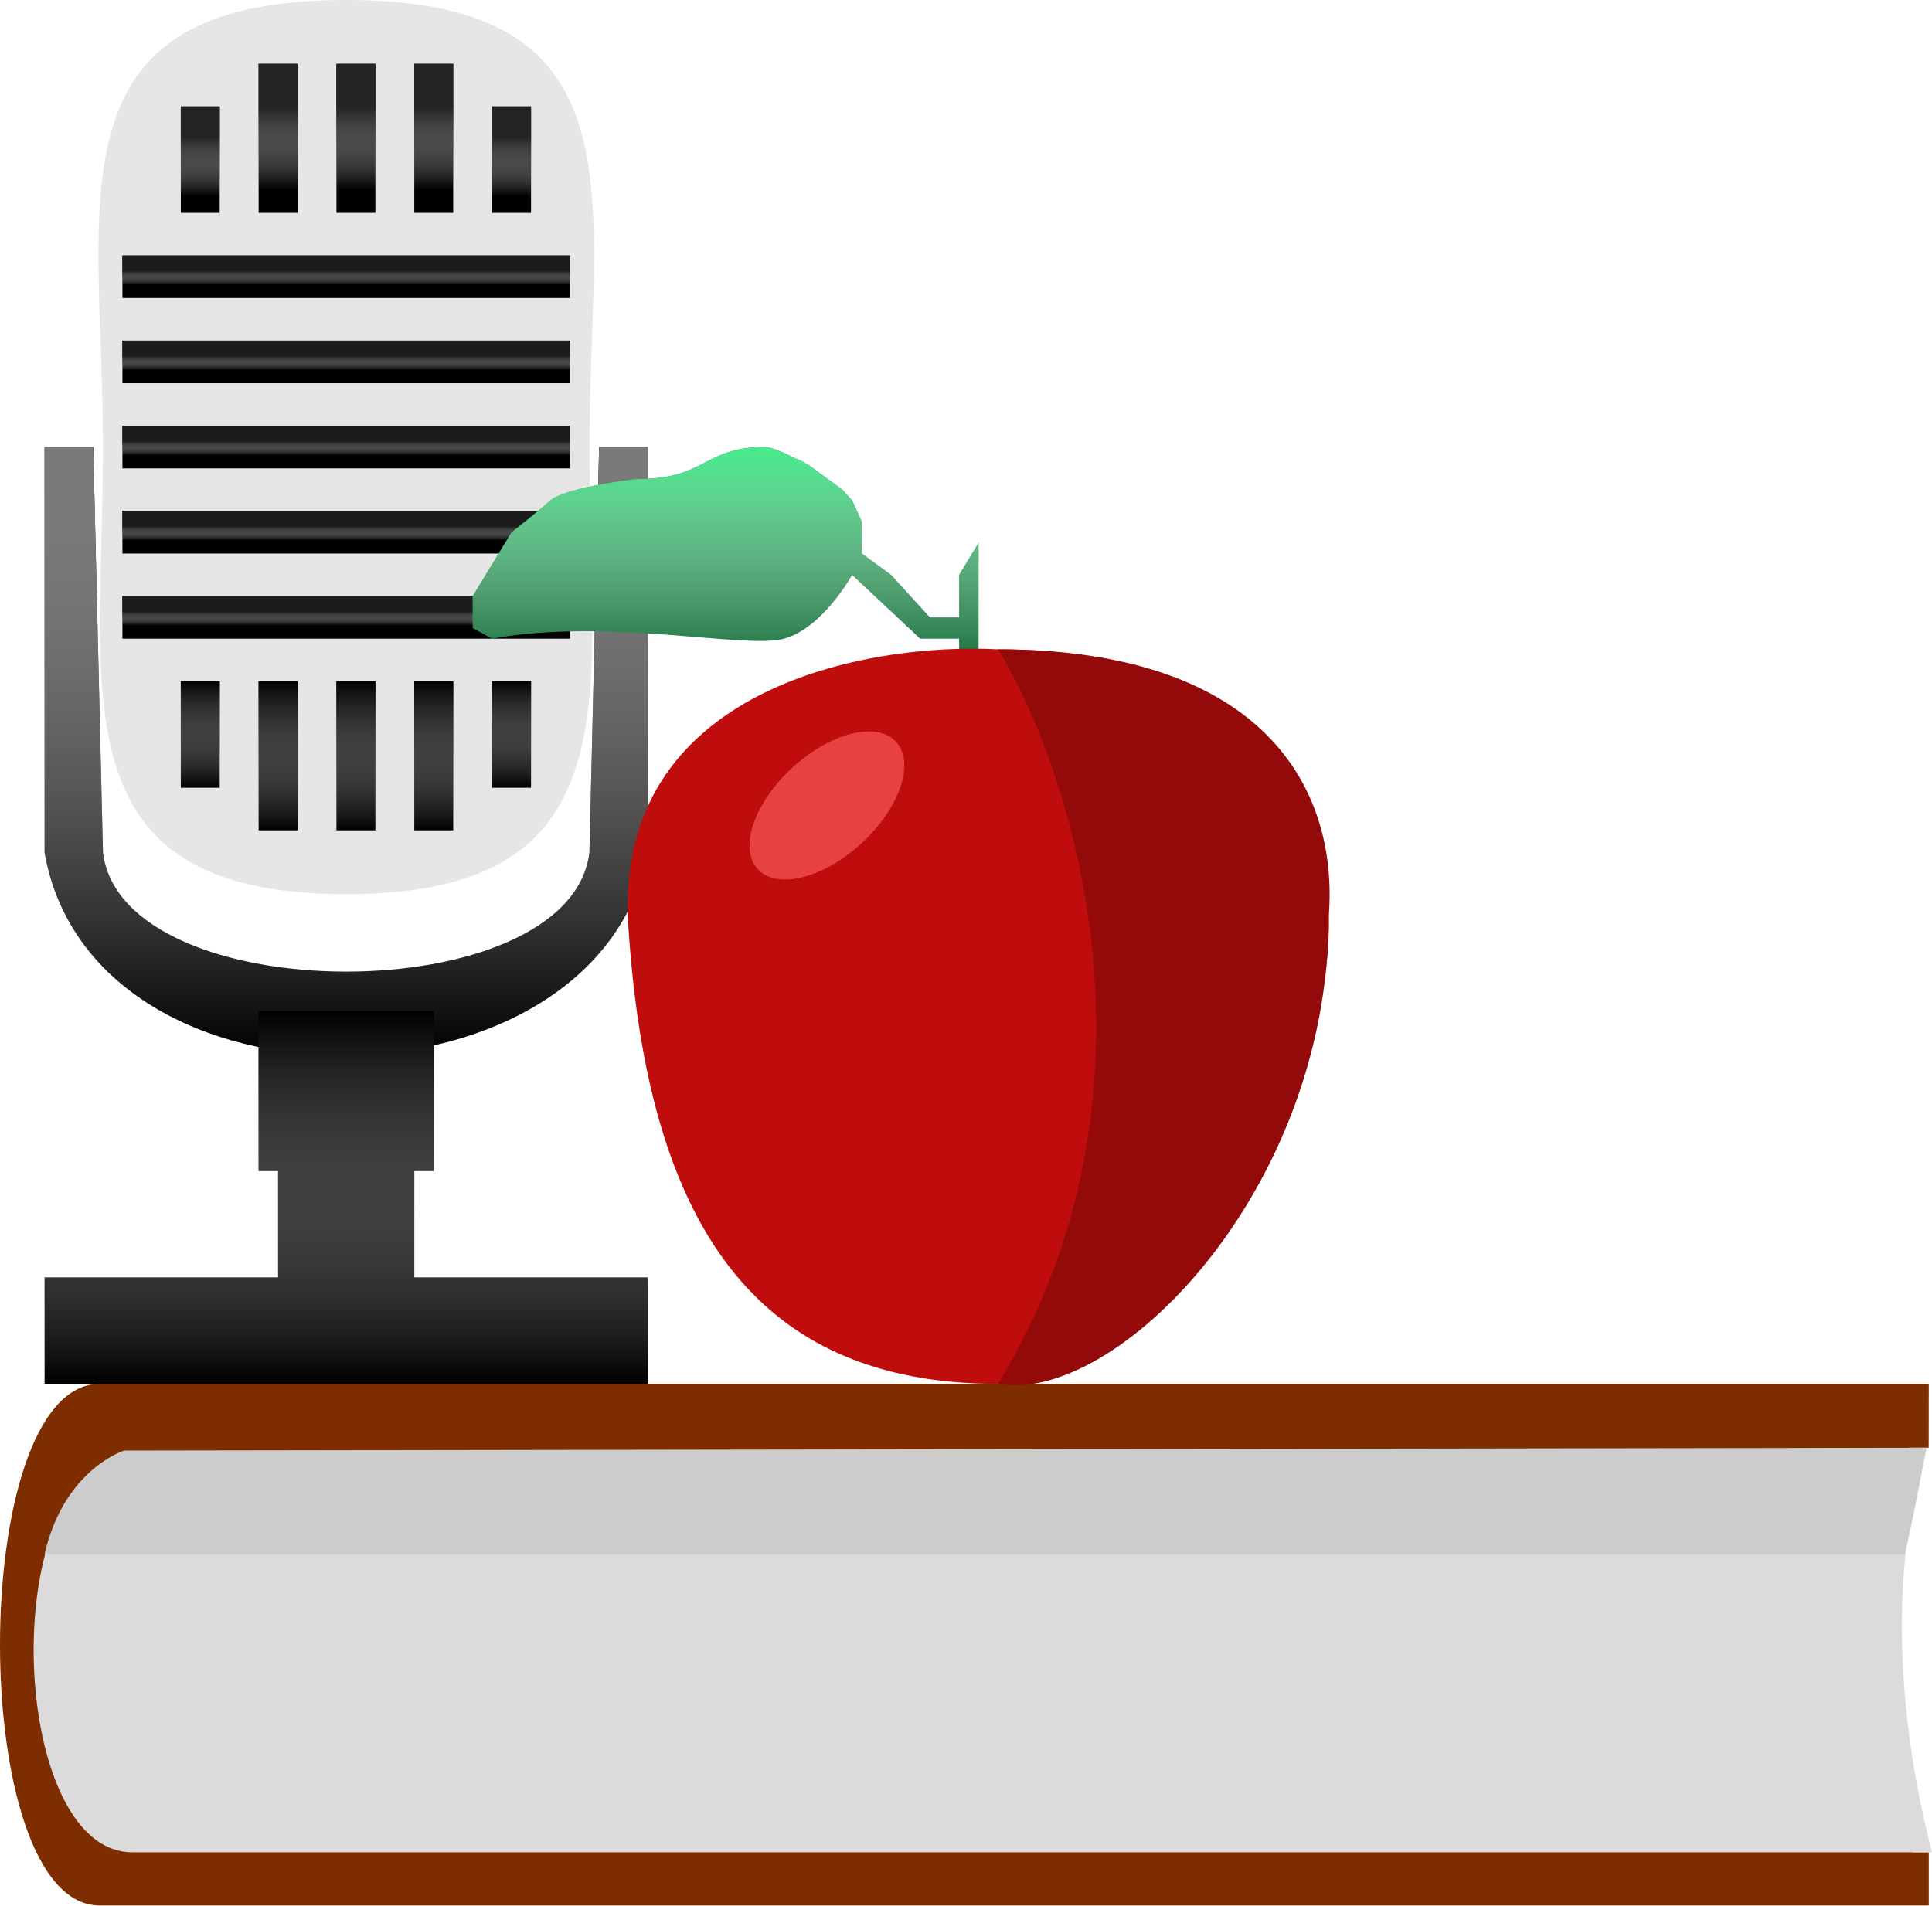
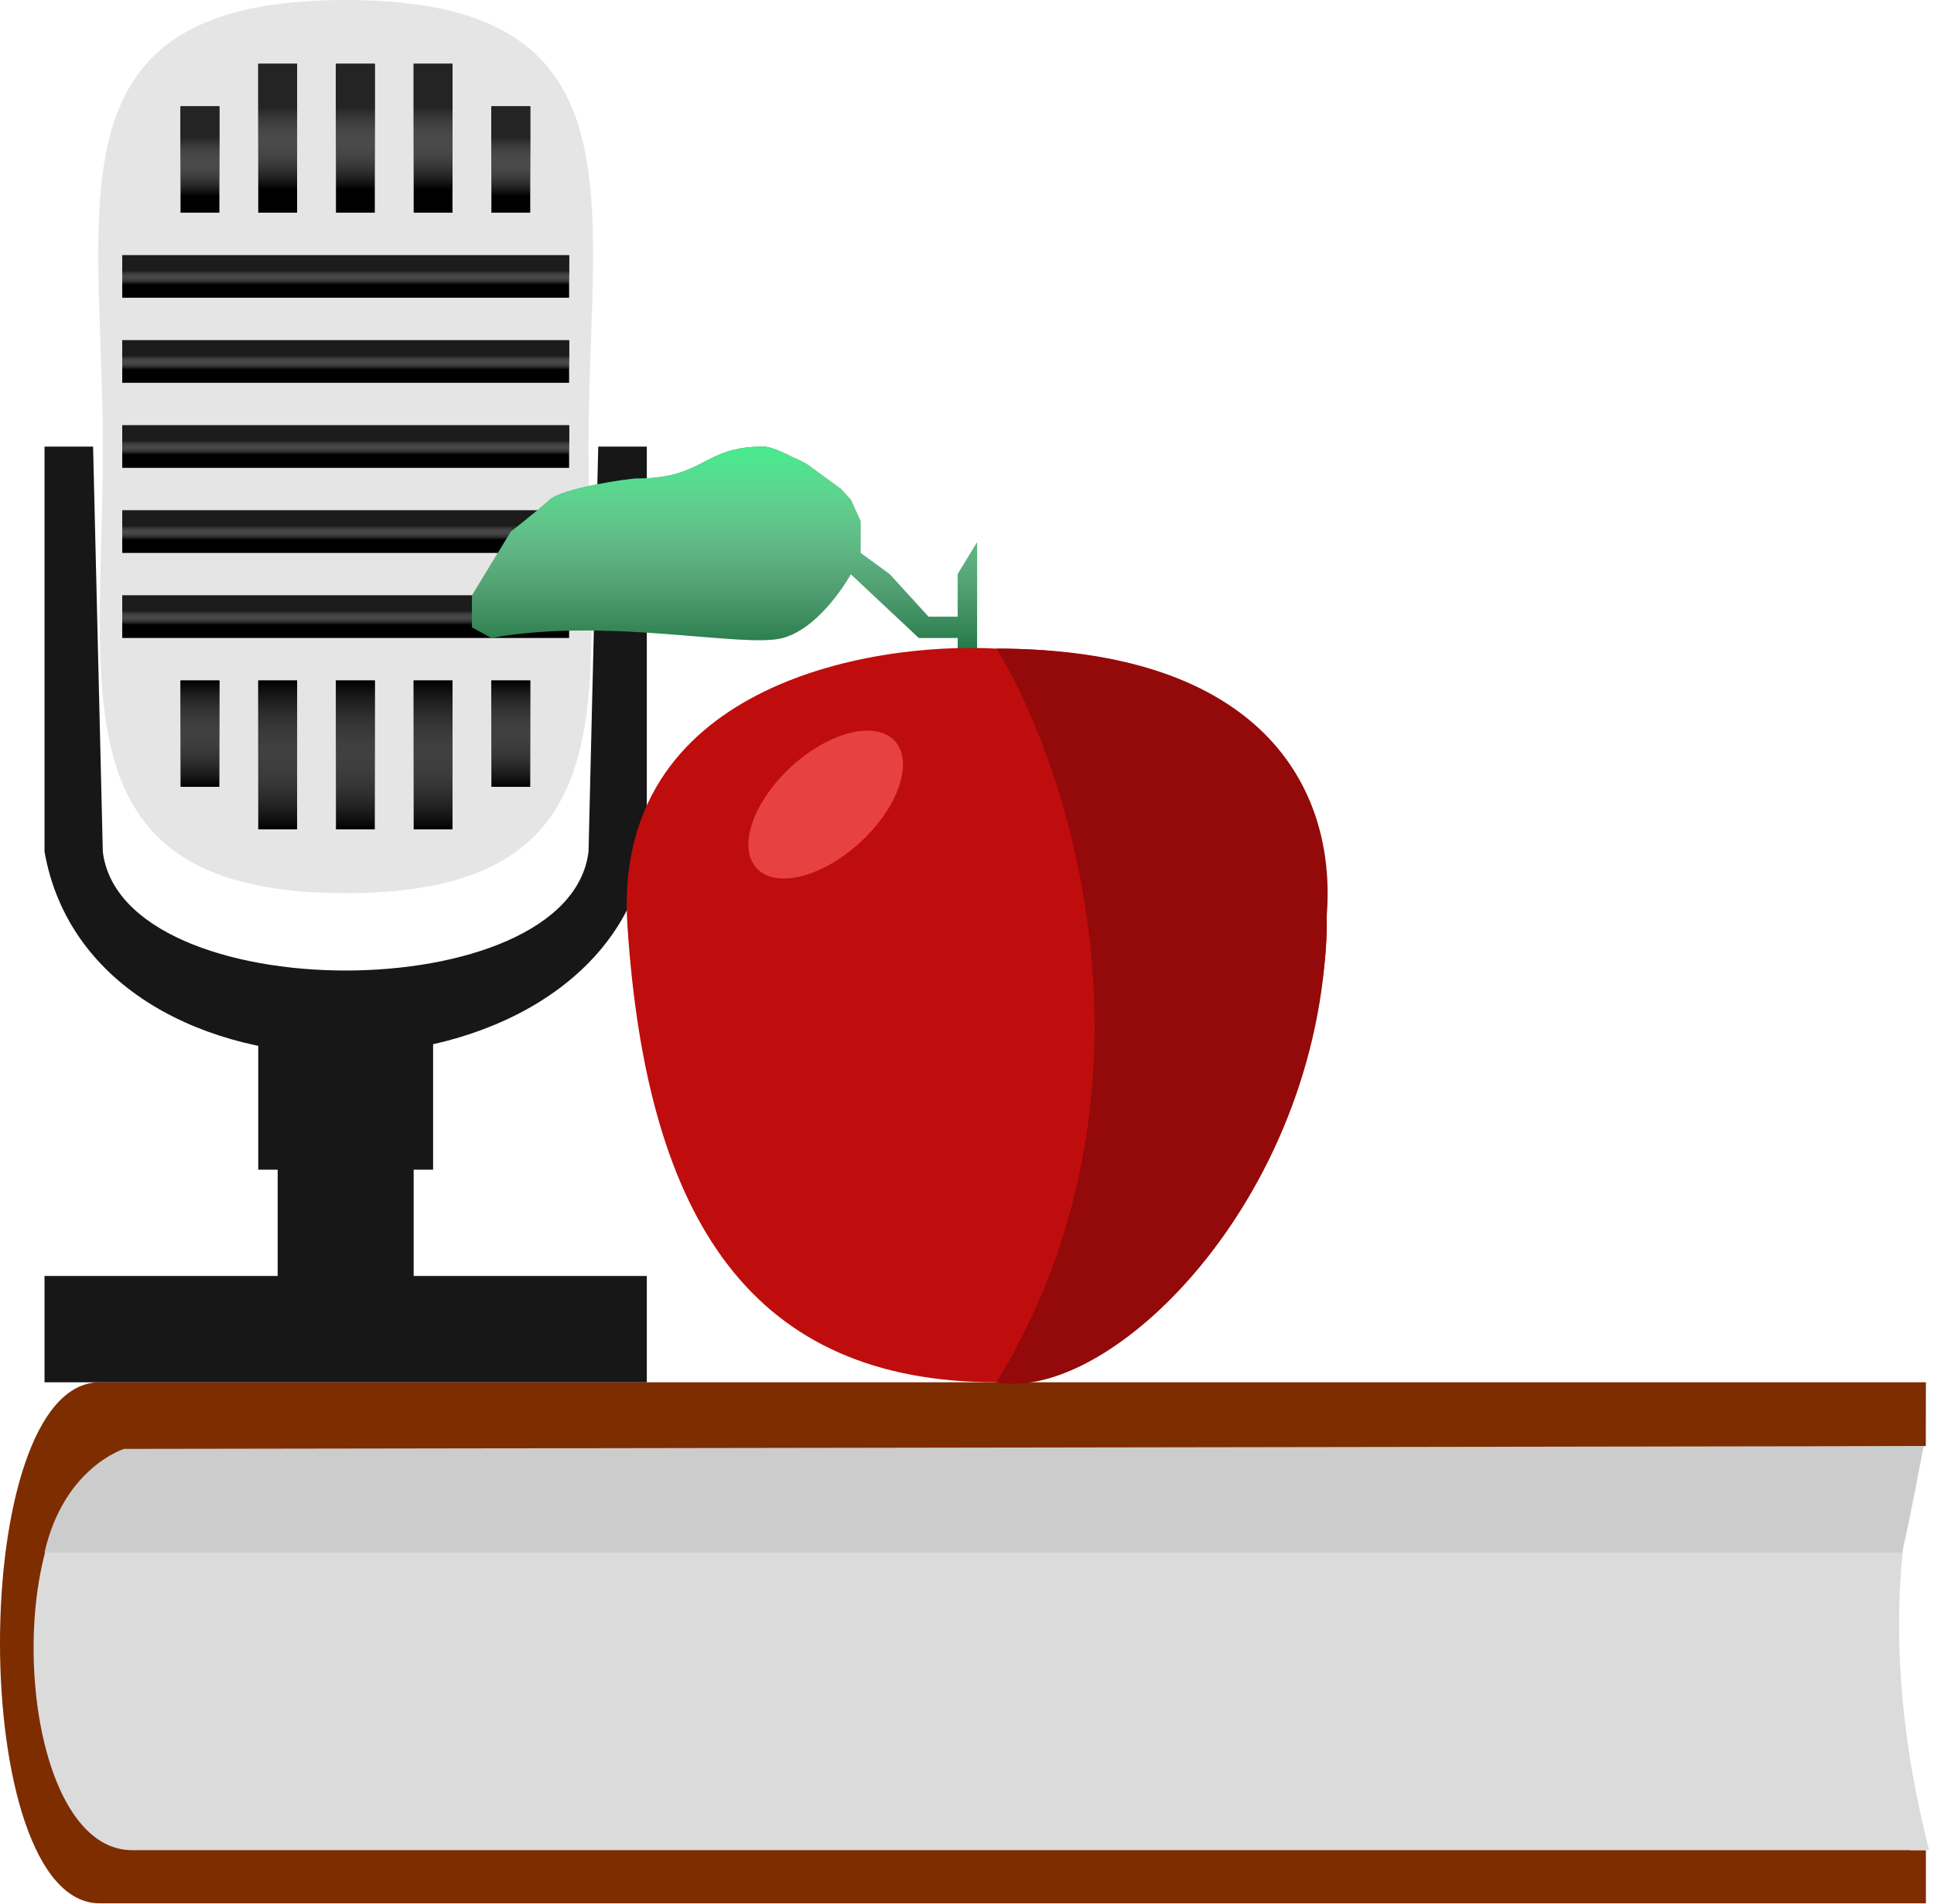
- <svg xmlns="http://www.w3.org/2000/svg" width="297" height="293">
+ <svg xmlns="http://www.w3.org/2000/svg" width="188" height="185">
  <g fill="none">
-     <path d="M15.332 212.793h281.172l-.013 9.821h-3.109c-6.086 23.475-3.099 47.55.639 62.201h2.483V293H15.332c-20.443 0-20.443-80.207 0-80.207z" fill="#7D2D00" />
-     <path d="M20.337 224.252l275.83-1.637c-7.448 24.553-2.146 50.743.833 62.201H20.338c-19.466 0-20.962-60.564 0-60.564z" fill="#DBDBDB" />
-     <path d="M19.096 223.046l277.066-.431c-.658 3.274-1.824 9.821-3.32 16.369H6.854c2.991-13.095 12.242-15.938 12.242-15.938z" fill="#CCC" />
-     <path d="M6.854 131.112V68.749h7.478l1.496 62.363c2.991 24.39 71.789 24.39 74.78 0l1.495-62.363h7.478v62.363c-7.478 40.76-85.249 42.397-92.727 0z" fill="#000" />
-     <path d="M0 62.363V0h7.478l1.496 62.363c2.99 24.391 71.788 24.391 74.78 0L85.248 0h7.478v62.363c-7.478 40.76-85.249 42.397-92.727 0z" transform="translate(6.854 68.749)" fill="url(#paint0_linear)" />
-     <path d="M90.608 68.749c0 37.968 7.478 68.748-37.39 68.748s-37.39-30.78-37.39-68.748C15.828 30.779 6.854 0 53.218 0c46.363 0 37.39 30.78 37.39 68.749z" fill="#E6E6E6" />
-     <path fill="#000" d="M18.82 39.285h68.796v6.547H18.82z" />
-     <path transform="translate(18.82 39.285)" fill="url(#paint1_linear)" d="M0 0h68.797v6.547H0z" />
-     <path fill="#000" d="M18.82 65.475h68.796v6.547H18.82z" />
-     <path transform="translate(18.82 65.475)" fill="url(#paint2_linear)" d="M0 0h68.797v6.547H0z" />
-     <path fill="#000" d="M18.82 78.57h68.796v6.547H18.82z" />
-     <path transform="translate(18.82 78.57)" fill="url(#paint3_linear)" d="M0 0h68.797v6.547H0z" />
-     <path fill="#000" d="M18.82 91.665h68.796v6.547H18.82z" />
-     <path transform="translate(18.82 91.665)" fill="url(#paint4_linear)" d="M0 0h68.797v6.547H0z" />
-     <path fill="#000" d="M27.793 104.76h5.982v16.369h-5.982z" />
-     <path transform="translate(27.793 104.76)" fill="url(#paint5_linear)" d="M0 0h5.982v16.369H0z" />
-     <path fill="#000" d="M39.757 104.76h5.982v22.916h-5.982z" />
-     <path transform="translate(39.757 104.76)" fill="url(#paint6_linear)" d="M0 0h5.982v22.916H0z" />
-     <path fill="#000" d="M51.722 104.76h5.982v22.916h-5.982z" />
-     <path transform="translate(51.722 104.76)" fill="url(#paint7_linear)" d="M0 0h5.982v22.916H0z" />
-     <path fill="#000" d="M63.687 104.76h5.982v22.916h-5.982z" />
-     <path transform="translate(63.687 104.76)" fill="url(#paint8_linear)" d="M0 0h5.982v22.916H0z" />
-     <path fill="#000" d="M75.652 104.76h5.982v16.369h-5.982z" />
-     <path transform="translate(75.652 104.76)" fill="url(#paint9_linear)" d="M0 0h5.982v16.369H0z" />
-     <path fill="#000" d="M27.793 16.369h5.982v16.369h-5.982z" />
-     <path transform="translate(27.793 16.369)" fill="url(#paint10_linear)" d="M0 0h5.982v16.369H0z" />
-     <path fill="#000" d="M39.757 9.821h5.982v22.916h-5.982z" />
-     <path transform="translate(39.757 9.821)" fill="url(#paint11_linear)" d="M0 0h5.982v22.916H0z" />
-     <path fill="#000" d="M51.722 9.821h5.982v22.916h-5.982z" />
-     <path transform="translate(51.722 9.821)" fill="url(#paint12_linear)" d="M0 0h5.982v22.916H0z" />
-     <path fill="#000" d="M63.687 9.821h5.982v22.916h-5.982z" />
-     <path transform="translate(63.687 9.821)" fill="url(#paint13_linear)" d="M0 0h5.982v22.916H0z" />
-     <path fill="#000" d="M75.652 16.369h5.982v16.369h-5.982z" />
-     <path transform="translate(75.652 16.369)" fill="url(#paint14_linear)" d="M0 0h5.982v16.369H0z" />
-     <path fill="#000" d="M18.82 52.38h68.796v6.547H18.82z" />
-     <path transform="translate(18.82 52.38)" fill="url(#paint15_linear)" d="M0 0h68.797v6.547H0z" />
-     <path d="M39.757 180.056v-24.553h26.921v24.553h-2.99v16.369H99.58v16.368H6.854v-16.368H42.75v-16.369h-2.992z" fill="#000" />
-     <path d="M32.903 24.553V0h26.92v24.553h-2.99v16.369h35.894V57.29H0V40.92h35.894V24.554h-2.99z" transform="translate(6.854 155.503)" fill="url(#paint16_linear)" />
-     <path d="M150.432 101.486h-2.991v-3.274h-5.983l-10.47-9.82s-4.486 8.183-10.468 9.82c-5.983 1.637-26.921-3.274-44.868 0l-2.991-1.637v-4.91l5.982-9.821s3.716-2.896 5.982-4.911c2.028-1.803 12.155-3.274 13.46-3.274 10.47 0 10.098-4.91 19.444-4.91 1.495 0 4.464 1.636 4.486 1.636.023 0 1.96.76 2.992 1.637l4.486 3.274 1.496 1.637 1.496 3.274v4.91l4.486 3.274 2.992 3.274 2.99 3.273h4.488v-6.547l2.99-4.91v18.005z" fill="#18733E" />
-     <path d="M77.771 32.737H74.78v-3.273h-5.983l-10.469-9.822s-4.486 8.185-10.469 9.822c-5.982 1.637-26.92-3.274-44.868 0L0 27.827v-4.91l5.982-9.822s3.716-2.895 5.983-4.91c2.027-1.803 12.154-3.274 13.46-3.274C35.895 4.91 35.523 0 44.868 0c1.495 0 4.464 1.637 4.487 1.637.022 0 1.96.76 2.99 1.637l4.488 3.273 1.495 1.637 1.496 3.274v4.91l4.487 3.274 2.99 3.274 2.992 3.274h4.487v-6.548l2.991-4.91v18.005z" transform="translate(72.66 68.749)" fill="url(#paint17_linear)" />
-     <path d="M96.59 142.408c-2.393-36.666 36.892-43.65 56.833-42.559 43.073 0 50.85 26.19 50.85 42.559 0 24.553-20.938 70.386-50.85 70.386-37.39 0-53.841-24.554-56.833-70.386z" fill="#BF0D0D" />
-     <ellipse cx="14.429" cy="7.924" rx="14.429" ry="7.924" transform="matrix(.76003 -.64989 .581 .8139 111.546 126.788)" fill="#E84141" />
-     <path d="M153.423 212.793c26.92-44.195 11.965-93.301 0-112.944 40.68 0 52.346 21.28 50.85 40.922 0 42.559-32.903 75.296-50.85 72.022z" fill="#940909" />
+     <path d="M9.68 134.358h177.533l-.009 6.201h-1.963c-3.843 14.822-1.956 30.023.404 39.274h1.568V185H9.681c-12.908 0-12.908-50.642 0-50.642z" fill="#7D2D00" />
+     <path d="M12.84 141.593L187 140.559c-4.702 15.503-1.354 32.04.527 39.274H12.84c-12.29 0-13.235-38.24 0-38.24z" fill="#DBDBDB" />
+     <path d="M12.058 140.831l174.939-.272c-.415 2.067-1.152 6.201-2.096 10.335H4.328c1.889-8.268 7.73-10.063 7.73-10.063z" fill="#CCC" />
+     <path d="M4.328 82.784V43.408h4.721l.945 39.376c1.888 15.4 45.327 15.4 47.216 0l.944-39.376h4.722v39.376c-4.722 25.735-53.827 26.77-58.548 0z" fill="#171717" />
+     <path d="M57.21 43.408c0 23.973 4.721 43.408-23.608 43.408-28.33 0-23.608-19.435-23.608-43.408C9.994 19.434 4.328 0 33.602 0S57.21 19.434 57.21 43.408z" fill="#E5E5E5" />
+     <path fill="#000" d="M11.882 24.805h43.44v4.134h-43.44z" />
+     <path transform="translate(11.882 24.805)" fill="url(#paint0_linear)" d="M0 0h43.439v4.134H0z" />
+     <path fill="#000" d="M11.882 41.34h43.44v4.135h-43.44z" />
+     <path transform="translate(11.882 41.34)" fill="url(#paint1_linear)" d="M0 0h43.439v4.134H0z" />
+     <path fill="#000" d="M11.882 49.609h43.44v4.134h-43.44z" />
+     <path transform="translate(11.882 49.609)" fill="url(#paint2_linear)" d="M0 0h43.439v4.134H0z" />
+     <path fill="#000" d="M11.882 57.877h43.44v4.134h-43.44z" />
+     <path transform="translate(11.882 57.877)" fill="url(#paint3_linear)" d="M0 0h43.439v4.134H0z" />
+     <path fill="#000" d="M17.549 66.145h3.777V76.48h-3.777z" />
+     <path transform="translate(17.549 66.145)" fill="url(#paint4_linear)" d="M0 0h3.777v10.335H0z" />
+     <path fill="#000" d="M25.103 66.145h3.777v14.47h-3.777z" />
+     <path transform="translate(25.103 66.145)" fill="url(#paint5_linear)" d="M0 0h3.777v14.469H0z" />
+     <path fill="#000" d="M32.657 66.145h3.777v14.47h-3.777z" />
+     <path transform="translate(32.657 66.145)" fill="url(#paint6_linear)" d="M0 0h3.777v14.469H0z" />
+     <path fill="#000" d="M40.212 66.145h3.777v14.47h-3.777z" />
+     <path transform="translate(40.212 66.145)" fill="url(#paint7_linear)" d="M0 0h3.777v14.469H0z" />
+     <path fill="#000" d="M47.766 66.145h3.777V76.48h-3.777z" />
+     <path transform="translate(47.766 66.145)" fill="url(#paint8_linear)" d="M0 0h3.777v10.335H0z" />
+     <path fill="#000" d="M17.549 10.335h3.777V20.67h-3.777z" />
+     <path transform="translate(17.549 10.335)" fill="url(#paint9_linear)" d="M0 0h3.777v10.335H0z" />
+     <path fill="#000" d="M25.103 6.201h3.777v14.47h-3.777z" />
+     <path transform="translate(25.103 6.201)" fill="url(#paint10_linear)" d="M0 0h3.777v14.469H0z" />
+     <path fill="#000" d="M32.657 6.201h3.777v14.47h-3.777z" />
+     <path transform="translate(32.657 6.201)" fill="url(#paint11_linear)" d="M0 0h3.777v14.469H0z" />
+     <path fill="#000" d="M40.212 6.201h3.777v14.47h-3.777z" />
+     <path transform="translate(40.212 6.201)" fill="url(#paint12_linear)" d="M0 0h3.777v14.469H0z" />
+     <path fill="#000" d="M47.766 10.335h3.777V20.67h-3.777z" />
+     <path transform="translate(47.766 10.335)" fill="url(#paint13_linear)" d="M0 0h3.777v10.335H0z" />
+     <path fill="#000" d="M11.882 33.073h43.44v4.134h-43.44z" />
+     <path transform="translate(11.882 33.073)" fill="url(#paint14_linear)" d="M0 0h43.439v4.134H0z" />
+     <path d="M25.103 113.687V98.184H42.1v15.503h-1.889v10.335h22.664v10.336H4.328v-10.336h22.664v-10.335h-1.89z" fill="#171717" />
+     <path d="M94.982 64.078h-1.888v-2.067h-3.777l-6.61-6.201s-2.834 5.168-6.61 6.201c-3.778 1.034-16.999-2.067-28.33 0l-1.89-1.033v-3.1l3.778-6.202s2.346-1.828 3.777-3.1c1.28-1.139 7.675-2.068 8.5-2.068 6.61 0 6.375-3.1 12.275-3.1.945 0 2.82 1.033 2.833 1.033.015 0 1.238.48 1.89 1.034l2.832 2.067.944 1.033.945 2.067v3.101l2.833 2.067 1.888 2.067 1.889 2.067h2.833V55.81l1.888-3.1v11.368z" fill="#18733E" />
+     <path d="M49.105 20.67h-1.889v-2.067h-3.777l-6.61-6.2s-2.834 5.167-6.61 6.2c-3.778 1.034-16.999-2.067-28.33 0L0 17.57v-3.1l3.777-6.202s2.346-1.828 3.778-3.1C8.835 4.029 15.229 3.1 16.053 3.1 22.663 3.1 22.43 0 28.33 0c.944 0 2.818 1.034 2.833 1.034.014 0 1.237.479 1.888 1.033l2.833 2.067.944 1.034.945 2.067v3.1l2.833 2.067 1.888 2.067 1.889 2.067h2.833v-4.134l1.889-3.1V20.67z" transform="translate(45.878 43.408)" fill="url(#paint15_linear)" />
+     <path d="M60.987 89.916c-1.51-23.15 23.293-27.56 35.884-26.871 27.197 0 32.107 16.536 32.107 26.871 0 15.503-13.22 44.442-32.107 44.442-23.608 0-33.995-15.503-35.884-44.442z" fill="#BF0D0D" />
+     <ellipse cx="9.111" cy="5.003" rx="9.111" ry="5.003" transform="matrix(.76003 -.64989 .581 .8139 70.43 80.054)" fill="#E84141" />
+     <path d="M96.871 134.358c16.998-27.906 7.555-58.911 0-71.313 25.686 0 33.051 13.435 32.107 25.838 0 26.871-20.775 47.542-32.107 45.475z" fill="#940909" />
  </g>
  <defs>
-     <linearGradient id="paint0_linear" x2="1" gradientUnits="userSpaceOnUse" gradientTransform="matrix(0 93.5498 -92.727 0 92.727 0)">
-       <stop stop-color="#7A7A7A" />
-       <stop offset="1" stop-color="#fff" stop-opacity="0" />
-     </linearGradient>
-     <linearGradient id="paint1_linear" x2="1" gradientUnits="userSpaceOnUse" gradientTransform="matrix(0 6.54749 -68.7975 0 68.797 0)">
+     <linearGradient id="paint0_linear" x2="1" gradientUnits="userSpaceOnUse" gradientTransform="matrix(0 4.13408 -43.4387 0 43.439 0)">
      <stop offset=".365" stop-color="#1C1C1C" />
      <stop offset=".691" stop-color="#fff" stop-opacity="0" />
    </linearGradient>
-     <linearGradient id="paint2_linear" x2="1" gradientUnits="userSpaceOnUse" gradientTransform="matrix(0 6.54749 -68.7975 0 68.797 0)">
+     <linearGradient id="paint1_linear" x2="1" gradientUnits="userSpaceOnUse" gradientTransform="matrix(0 4.13408 -43.4387 0 43.439 0)">
      <stop offset=".365" stop-color="#1C1C1C" />
      <stop offset=".691" stop-color="#fff" stop-opacity="0" />
    </linearGradient>
-     <linearGradient id="paint3_linear" x2="1" gradientUnits="userSpaceOnUse" gradientTransform="matrix(0 6.54749 -68.7975 0 68.797 0)">
+     <linearGradient id="paint2_linear" x2="1" gradientUnits="userSpaceOnUse" gradientTransform="matrix(0 4.13408 -43.4387 0 43.439 0)">
      <stop offset=".365" stop-color="#1C1C1C" />
      <stop offset=".691" stop-color="#fff" stop-opacity="0" />
    </linearGradient>
-     <linearGradient id="paint4_linear" x2="1" gradientUnits="userSpaceOnUse" gradientTransform="matrix(0 6.54749 -68.7975 0 68.797 0)">
+     <linearGradient id="paint3_linear" x2="1" gradientUnits="userSpaceOnUse" gradientTransform="matrix(0 4.13408 -43.4387 0 43.439 0)">
      <stop offset=".365" stop-color="#1C1C1C" />
      <stop offset=".691" stop-color="#fff" stop-opacity="0" />
    </linearGradient>
-     <linearGradient id="paint5_linear" x2="1" gradientUnits="userSpaceOnUse" gradientTransform="matrix(0 16.3687 -5.98239 0 5.982 0)">
+     <linearGradient id="paint4_linear" x2="1" gradientUnits="userSpaceOnUse" gradientTransform="matrix(0 10.3352 -3.77728 0 3.777 0)">
      <stop />
      <stop offset="1" stop-color="#fff" stop-opacity="0" />
    </linearGradient>
-     <linearGradient id="paint6_linear" x2="1" gradientUnits="userSpaceOnUse" gradientTransform="matrix(0 22.9162 -5.98239 0 5.982 0)">
+     <linearGradient id="paint5_linear" x2="1" gradientUnits="userSpaceOnUse" gradientTransform="matrix(0 14.4693 -3.77728 0 3.777 0)">
      <stop />
      <stop offset="1" stop-color="#fff" stop-opacity="0" />
    </linearGradient>
-     <linearGradient id="paint7_linear" x2="1" gradientUnits="userSpaceOnUse" gradientTransform="matrix(0 22.9162 -5.98239 0 5.982 0)">
+     <linearGradient id="paint6_linear" x2="1" gradientUnits="userSpaceOnUse" gradientTransform="matrix(0 14.4693 -3.77728 0 3.777 0)">
      <stop />
      <stop offset="1" stop-color="#fff" stop-opacity="0" />
    </linearGradient>
-     <linearGradient id="paint8_linear" x2="1" gradientUnits="userSpaceOnUse" gradientTransform="matrix(0 22.9162 -5.98239 0 5.982 0)">
+     <linearGradient id="paint7_linear" x2="1" gradientUnits="userSpaceOnUse" gradientTransform="matrix(0 14.4693 -3.77728 0 3.777 0)">
      <stop />
      <stop offset="1" stop-color="#fff" stop-opacity="0" />
    </linearGradient>
-     <linearGradient id="paint9_linear" x2="1" gradientUnits="userSpaceOnUse" gradientTransform="matrix(0 16.3687 -5.98239 0 5.982 0)">
+     <linearGradient id="paint8_linear" x2="1" gradientUnits="userSpaceOnUse" gradientTransform="matrix(0 10.3352 -3.77728 0 3.777 0)">
      <stop />
      <stop offset="1" stop-color="#fff" stop-opacity="0" />
    </linearGradient>
-     <linearGradient id="paint10_linear" x2="1" gradientUnits="userSpaceOnUse" gradientTransform="matrix(0 16.3687 -5.98239 0 5.982 0)">
+     <linearGradient id="paint9_linear" x2="1" gradientUnits="userSpaceOnUse" gradientTransform="matrix(0 10.3352 -3.77728 0 3.777 0)">
      <stop offset=".293" stop-color="#242424" />
      <stop offset=".845" stop-color="#fff" stop-opacity="0" />
    </linearGradient>
-     <linearGradient id="paint11_linear" x2="1" gradientUnits="userSpaceOnUse" gradientTransform="matrix(0 22.9162 -5.98239 0 5.982 0)">
+     <linearGradient id="paint10_linear" x2="1" gradientUnits="userSpaceOnUse" gradientTransform="matrix(0 14.4693 -3.77728 0 3.777 0)">
      <stop offset=".293" stop-color="#242424" />
      <stop offset=".845" stop-color="#fff" stop-opacity="0" />
    </linearGradient>
-     <linearGradient id="paint12_linear" x2="1" gradientUnits="userSpaceOnUse" gradientTransform="matrix(0 22.9162 -5.98239 0 5.982 0)">
+     <linearGradient id="paint11_linear" x2="1" gradientUnits="userSpaceOnUse" gradientTransform="matrix(0 14.4693 -3.77728 0 3.777 0)">
      <stop offset=".293" stop-color="#242424" />
      <stop offset=".845" stop-color="#fff" stop-opacity="0" />
    </linearGradient>
-     <linearGradient id="paint13_linear" x2="1" gradientUnits="userSpaceOnUse" gradientTransform="matrix(0 22.9162 -5.98239 0 5.982 0)">
+     <linearGradient id="paint12_linear" x2="1" gradientUnits="userSpaceOnUse" gradientTransform="matrix(0 14.4693 -3.77728 0 3.777 0)">
      <stop offset=".293" stop-color="#242424" />
      <stop offset=".845" stop-color="#fff" stop-opacity="0" />
    </linearGradient>
-     <linearGradient id="paint14_linear" x2="1" gradientUnits="userSpaceOnUse" gradientTransform="matrix(0 16.3687 -5.98239 0 5.982 0)">
+     <linearGradient id="paint13_linear" x2="1" gradientUnits="userSpaceOnUse" gradientTransform="matrix(0 10.3352 -3.77728 0 3.777 0)">
      <stop offset=".293" stop-color="#242424" />
      <stop offset=".845" stop-color="#fff" stop-opacity="0" />
    </linearGradient>
-     <linearGradient id="paint15_linear" x2="1" gradientUnits="userSpaceOnUse" gradientTransform="matrix(0 6.54749 -68.7975 0 68.797 0)">
+     <linearGradient id="paint14_linear" x2="1" gradientUnits="userSpaceOnUse" gradientTransform="matrix(0 4.13408 -43.4387 0 43.439 0)">
      <stop offset=".365" stop-color="#1C1C1C" />
      <stop offset=".691" stop-color="#fff" stop-opacity="0" />
    </linearGradient>
-     <linearGradient id="paint16_linear" x2="1" gradientUnits="userSpaceOnUse" gradientTransform="matrix(0 57.2905 -92.727 0 92.727 0)">
-       <stop />
-       <stop offset="1" stop-color="#fff" stop-opacity="0" />
-     </linearGradient>
-     <linearGradient id="paint17_linear" x2="1" gradientUnits="userSpaceOnUse" gradientTransform="matrix(0 32.7374 -77.771 0 77.771 0)">
+     <linearGradient id="paint15_linear" x2="1" gradientUnits="userSpaceOnUse" gradientTransform="matrix(0 20.6704 -49.1046 0 49.105 0)">
      <stop stop-color="#46EB8C" />
      <stop offset="1" stop-color="#fff" stop-opacity="0" />
    </linearGradient>
  </defs>
</svg>
